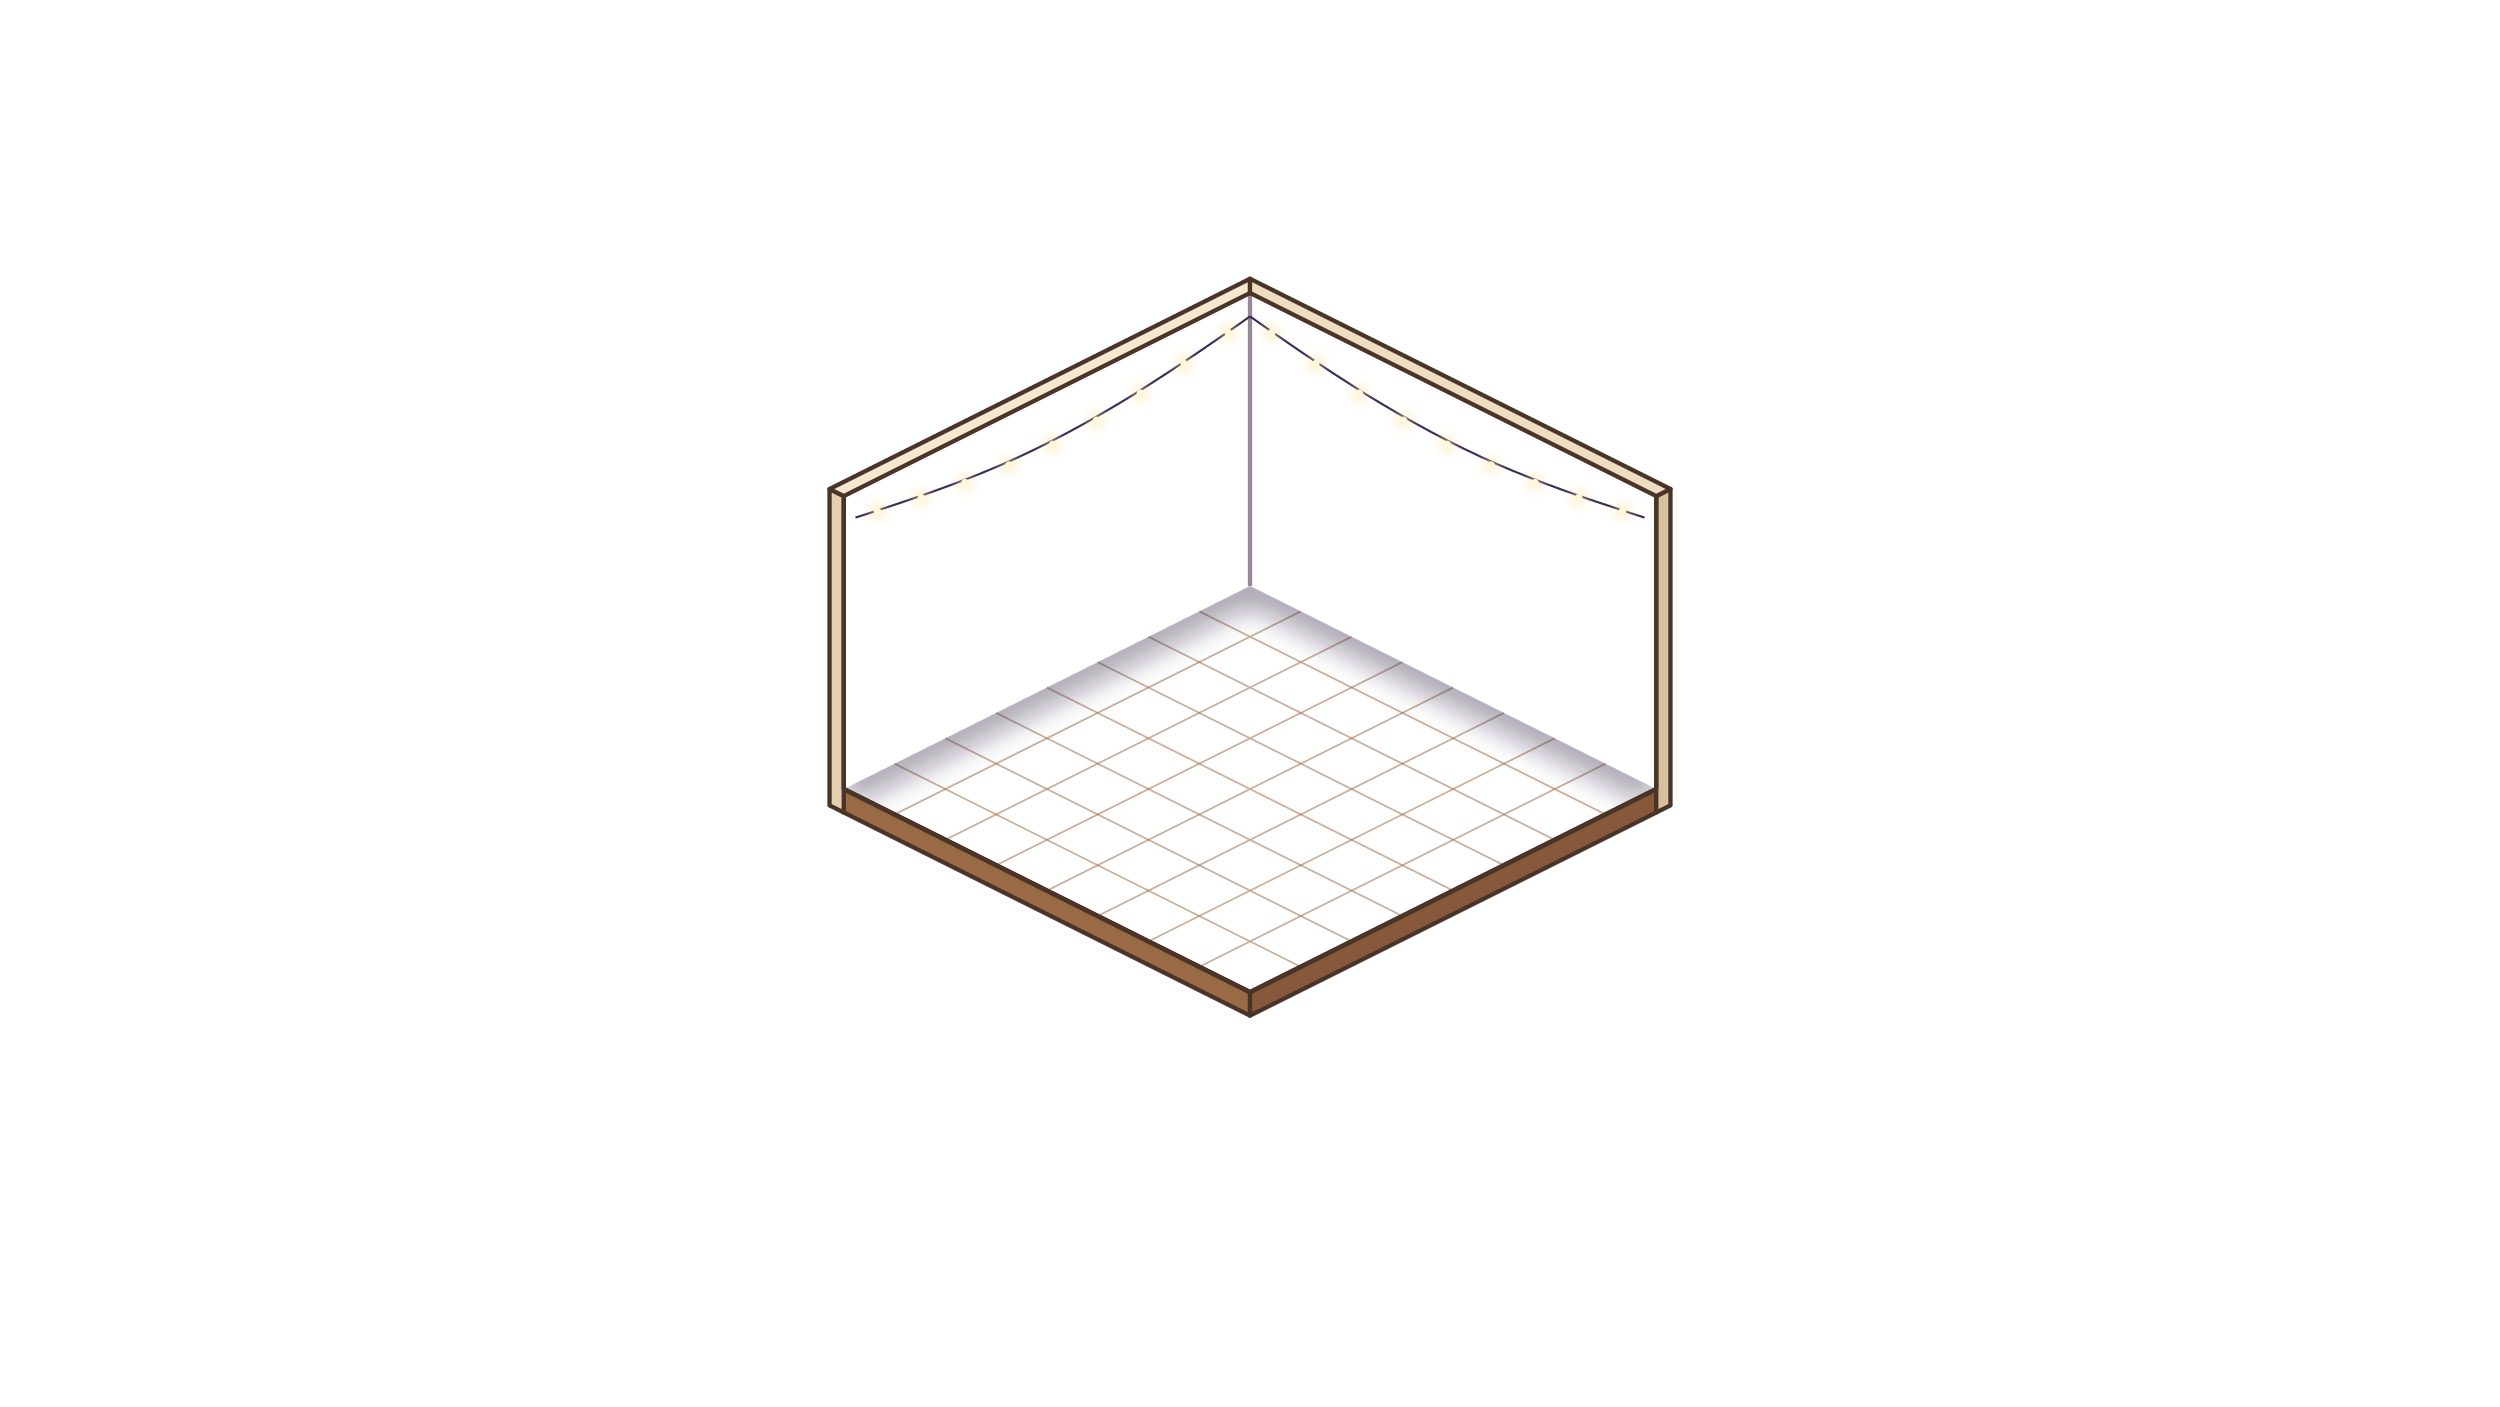
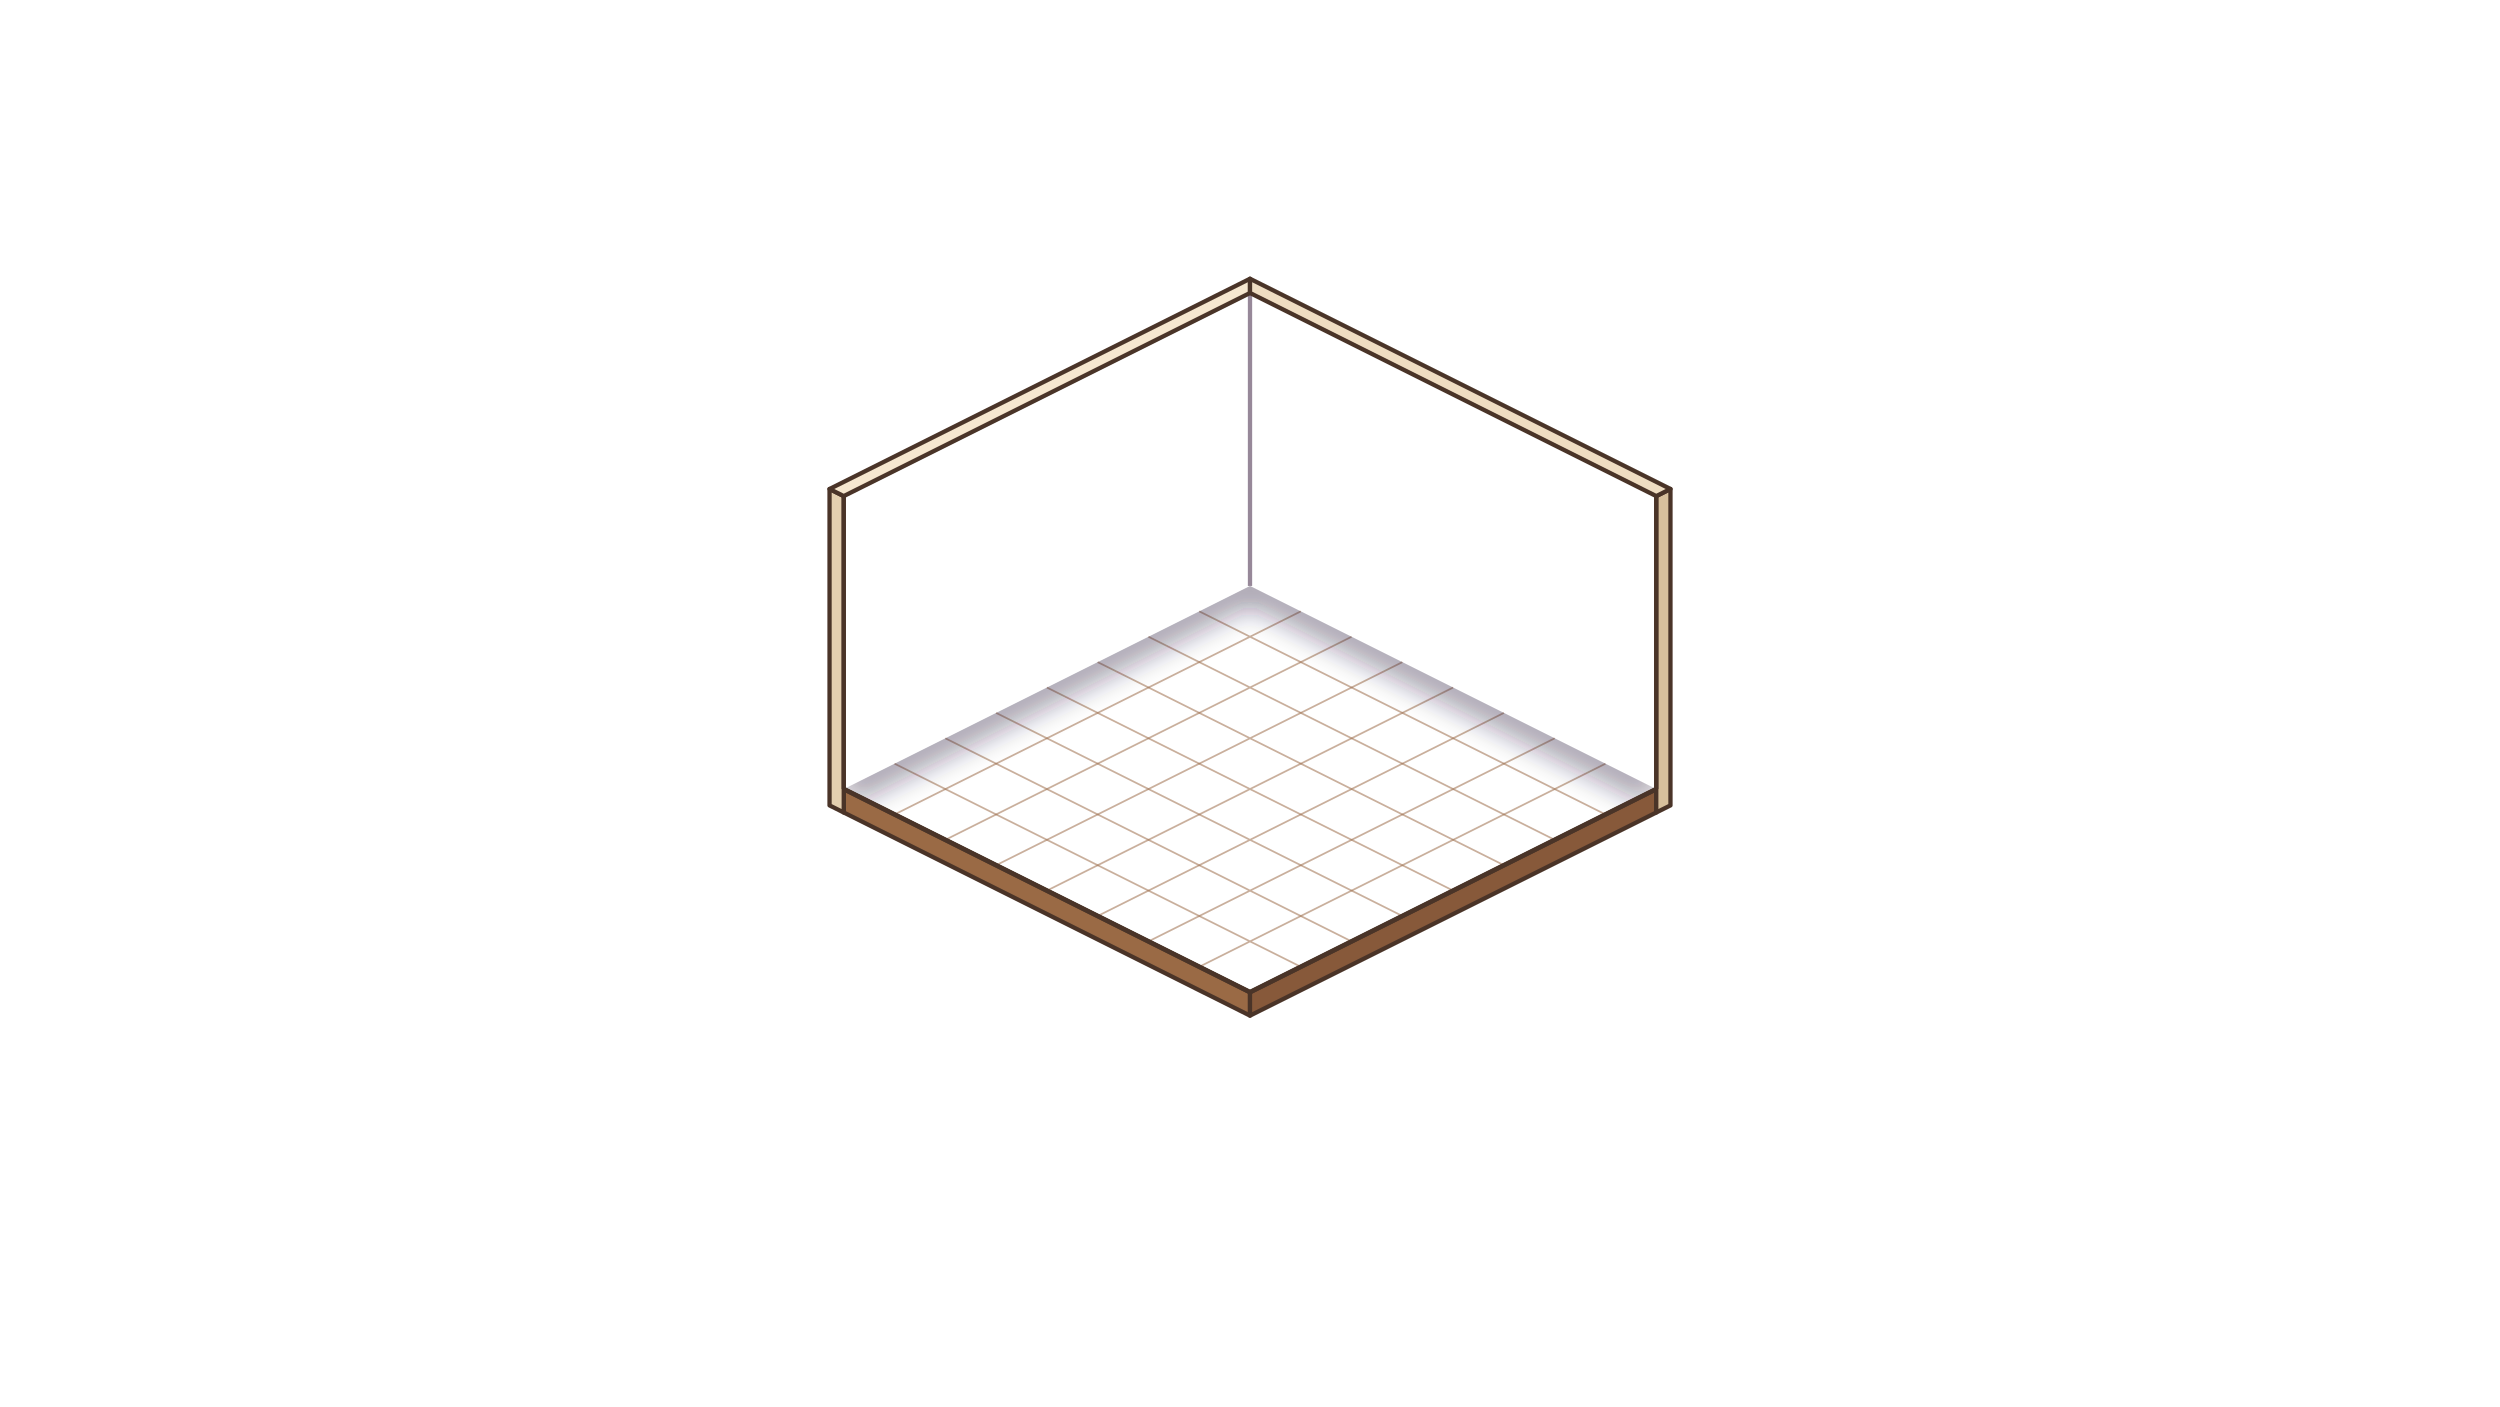
<svg xmlns="http://www.w3.org/2000/svg" width="1280" height="720" viewBox="0 0 1280 720">
  <defs>
    <filter id="bl" x="-2" y="-2" width="5" height="5">
      <feGaussianBlur stdDeviation="2.6" />
    </filter>
    <filter id="ao" x="-.2" y="-.2" width="1.4" height="1.4">
      <feGaussianBlur stdDeviation="7" />
    </filter>
    <filter id="sh" x="-.5" y="-.5" width="2" height="2">
      <feGaussianBlur stdDeviation="3.2" />
    </filter>
    <clipPath id="fl">
      <polygon points="640.00,300.00 848.00,404.00 640.00,508.00 432.00,404.00" />
    </clipPath>
  </defs>
  <g id="slab">
    <polygon points="432.00,404.00 640.00,508.00 640.00,520.00 432.00,416.00" fill="#9A6A45" stroke="#4A3428" stroke-width="2.2" stroke-linejoin="round" />
    <polygon points="640.00,508.00 848.00,404.00 848.00,416.00 640.00,520.00" fill="#87593A" stroke="#4A3428" stroke-width="2.2" stroke-linejoin="round" />
  </g>
  <g id="walls">
    <polygon points="432.00,416.00 432.00,254.00 424.72,250.36 424.72,412.36" fill="#E4CFAF" stroke="#4A3428" stroke-width="2.2" stroke-linejoin="round" />
    <polygon points="848.00,416.00 848.00,254.00 855.28,250.36 855.28,412.36" fill="#D8C09C" stroke="#4A3428" stroke-width="2.2" stroke-linejoin="round" />
    <path d="M640 300 V150" stroke="#523A55" stroke-width="2.2" stroke-opacity=".6" />
    <path d="M432 404 L432 254 M848 404 L848 254" stroke="#4A3428" stroke-width="2.2" />
    <polygon points="432.00,254.00 640.00,150.00 640.00,142.72 424.72,250.36" fill="#F6E7CF" stroke="#4A3428" stroke-width="2.2" stroke-linejoin="round" />
    <polygon points="640.00,150.00 848.00,254.00 855.28,250.36 640.00,142.72" fill="#EFDDC2" stroke="#4A3428" stroke-width="2.2" stroke-linejoin="round" />
  </g>
  <g id="floor">
    <g stroke="#9C6E4B" stroke-opacity=".55" stroke-width=".9">
      <path d="M666.0 313.0 L458.0 417.0 M614.0 313.0 L822.0 417.0" />
      <path d="M692.0 326.0 L484.0 430.0 M588.0 326.0 L796.0 430.0" />
      <path d="M718.0 339.0 L510.0 443.0 M562.0 339.0 L770.0 443.0" />
      <path d="M744.0 352.0 L536.0 456.0 M536.0 352.0 L744.0 456.0" />
      <path d="M770.0 365.0 L562.0 469.0 M510.0 365.0 L718.0 469.0" />
      <path d="M796.0 378.0 L588.0 482.0 M484.0 378.0 L692.0 482.0" />
      <path d="M822.0 391.0 L614.0 495.0 M458.0 391.0 L666.0 495.0" />
    </g>
    <path d="M432 404 L640 300 L848 404" fill="none" stroke="#2A1838" stroke-opacity=".45" stroke-width="16" filter="url(#ao)" clip-path="url(#fl)" />
    <polyline points="432.00,404.00 640.00,508.00 848.00,404.00" fill="none" stroke="#4A3428" stroke-width="2.4" stroke-linejoin="round" />
  </g>
  <g id="edit" />
  <g id="rug" />
-   <g id="lights">
-     <path d="M438.0 265.0 L446.4 262.3 L454.8 259.5 L463.2 256.7 L471.7 253.8 L480.1 250.8 L488.5 247.7 L496.9 244.5 L505.3 241.1 L513.8 237.5 L522.2 233.7 L530.6 229.7 L539.0 225.5 L547.4 221.1 L555.8 216.5 L564.2 211.7 L572.7 206.7 L581.1 201.6 L589.5 196.2 L597.9 190.8 L606.3 185.2 L614.8 179.5 L623.2 173.7 L631.6 167.9 L640.0 162.0 M640.0 162.0 L648.4 167.9 L656.8 173.7 L665.2 179.5 L673.7 185.2 L682.1 190.8 L690.5 196.2 L698.9 201.6 L707.3 206.7 L715.8 211.7 L724.2 216.5 L732.6 221.1 L741.0 225.5 L749.4 229.7 L757.8 233.7 L766.2 237.5 L774.7 241.1 L783.1 244.5 L791.5 247.7 L799.9 250.8 L808.3 253.8 L816.8 256.7 L825.2 259.5 L833.6 262.3 L842.0 265.0 " fill="none" stroke="#3B2C55" stroke-width="1.1" />
-     <circle cx="449.2" cy="261.7" r="4.2" fill="#FFE3A0" opacity=".55" filter="url(#bl)" />
-     <circle cx="449.2" cy="261.7" r="1.9" fill="#FFF7DA" />
-     <circle cx="471.7" cy="254.8" r="4.2" fill="#FFE3A0" opacity=".55" filter="url(#bl)" />
-     <circle cx="471.7" cy="254.8" r="1.9" fill="#FFF7DA" />
-     <circle cx="494.1" cy="247.1" r="4.2" fill="#FFE3A0" opacity=".55" filter="url(#bl)" />
-     <circle cx="494.1" cy="247.1" r="1.9" fill="#FFF7DA" />
-     <circle cx="516.6" cy="238.1" r="4.2" fill="#FFE3A0" opacity=".55" filter="url(#bl)" />
-     <circle cx="516.6" cy="238.1" r="1.9" fill="#FFF7DA" />
-     <circle cx="539.0" cy="227.5" r="4.2" fill="#FFE3A0" opacity=".55" filter="url(#bl)" />
-     <circle cx="539.0" cy="227.5" r="1.9" fill="#FFF7DA" />
-     <circle cx="561.4" cy="215.2" r="4.2" fill="#FFE3A0" opacity=".55" filter="url(#bl)" />
-     <circle cx="561.4" cy="215.2" r="1.9" fill="#FFF7DA" />
-     <circle cx="583.9" cy="201.3" r="4.2" fill="#FFE3A0" opacity=".55" filter="url(#bl)" />
-     <circle cx="583.9" cy="201.3" r="1.9" fill="#FFF7DA" />
-     <circle cx="606.3" cy="186.2" r="4.2" fill="#FFE3A0" opacity=".55" filter="url(#bl)" />
-     <circle cx="606.3" cy="186.2" r="1.9" fill="#FFF7DA" />
-     <circle cx="628.8" cy="170.2" r="4.2" fill="#FFE3A0" opacity=".55" filter="url(#bl)" />
-     <circle cx="628.8" cy="170.2" r="1.9" fill="#FFF7DA" />
-     <circle cx="651.2" cy="170.2" r="4.2" fill="#FFE3A0" opacity=".55" filter="url(#bl)" />
-     <circle cx="651.2" cy="170.2" r="1.9" fill="#FFF7DA" />
-     <circle cx="673.7" cy="186.2" r="4.2" fill="#FFE3A0" opacity=".55" filter="url(#bl)" />
-     <circle cx="673.7" cy="186.2" r="1.9" fill="#FFF7DA" />
-     <circle cx="696.1" cy="201.3" r="4.2" fill="#FFE3A0" opacity=".55" filter="url(#bl)" />
-     <circle cx="696.1" cy="201.3" r="1.9" fill="#FFF7DA" />
-     <circle cx="718.6" cy="215.2" r="4.2" fill="#FFE3A0" opacity=".55" filter="url(#bl)" />
-     <circle cx="718.6" cy="215.2" r="1.9" fill="#FFF7DA" />
-     <circle cx="741.0" cy="227.5" r="4.2" fill="#FFE3A0" opacity=".55" filter="url(#bl)" />
-     <circle cx="741.0" cy="227.5" r="1.9" fill="#FFF7DA" />
-     <circle cx="763.4" cy="238.1" r="4.2" fill="#FFE3A0" opacity=".55" filter="url(#bl)" />
-     <circle cx="763.4" cy="238.1" r="1.9" fill="#FFF7DA" />
-     <circle cx="785.9" cy="247.1" r="4.2" fill="#FFE3A0" opacity=".55" filter="url(#bl)" />
-     <circle cx="785.9" cy="247.1" r="1.9" fill="#FFF7DA" />
-     <circle cx="808.3" cy="254.8" r="4.2" fill="#FFE3A0" opacity=".55" filter="url(#bl)" />
-     <circle cx="808.3" cy="254.8" r="1.9" fill="#FFF7DA" />
-     <circle cx="830.8" cy="261.7" r="4.2" fill="#FFE3A0" opacity=".55" filter="url(#bl)" />
-     <circle cx="830.8" cy="261.7" r="1.9" fill="#FFF7DA" />
-   </g>
  <g id="shadows" />
</svg>
